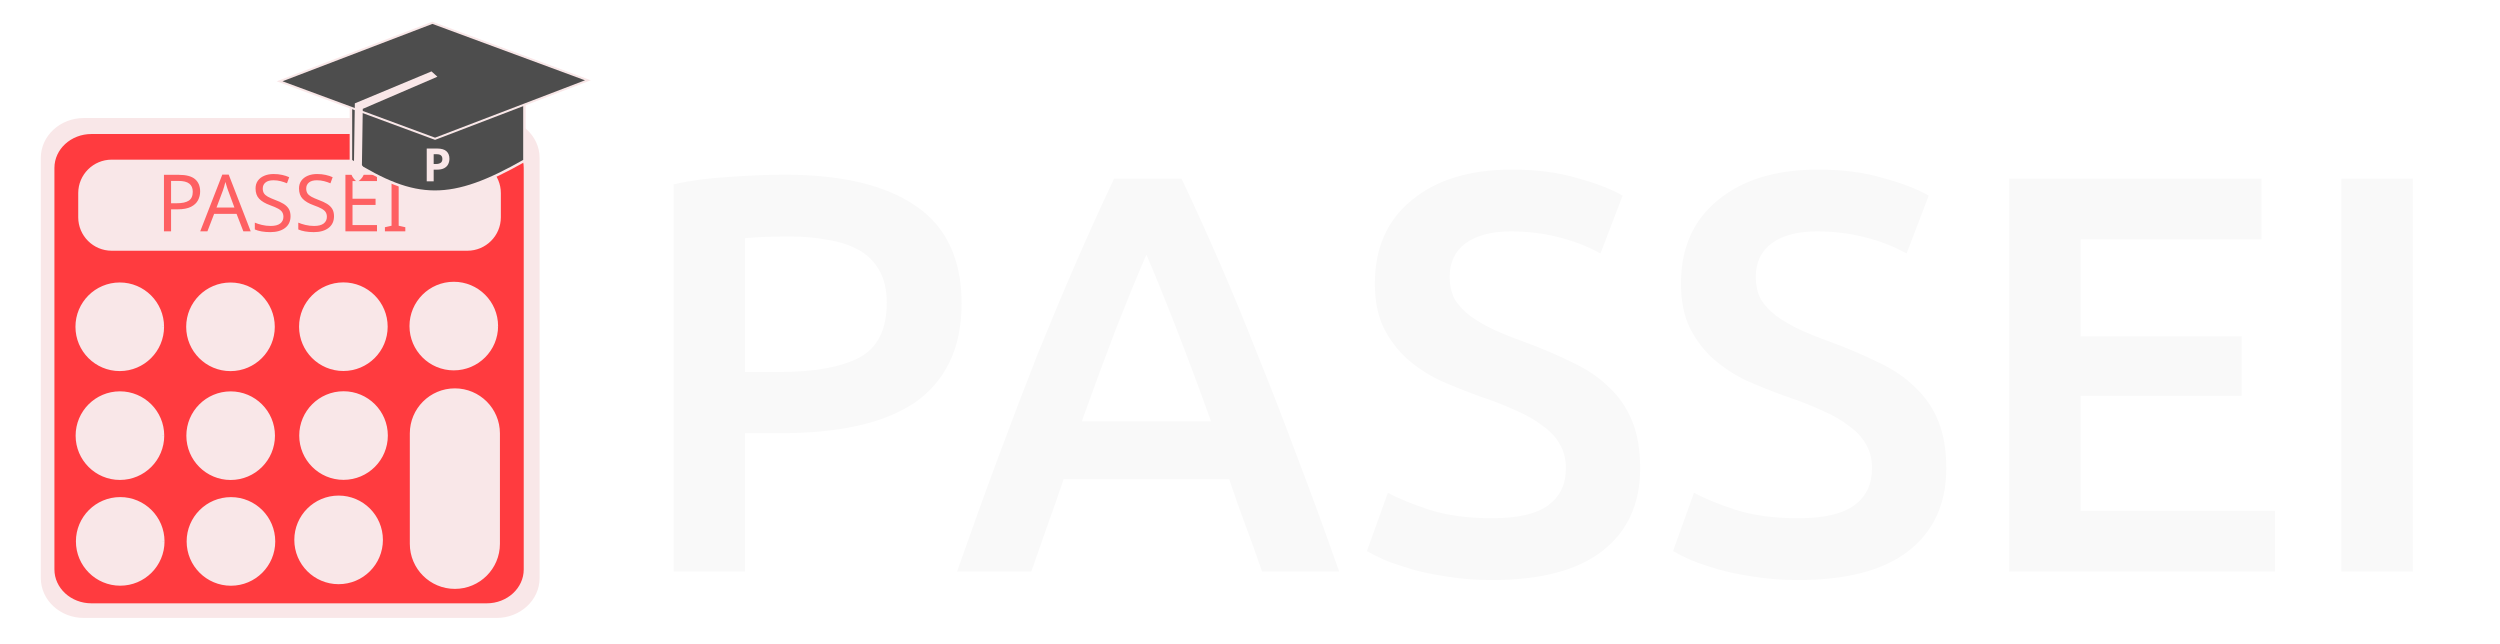
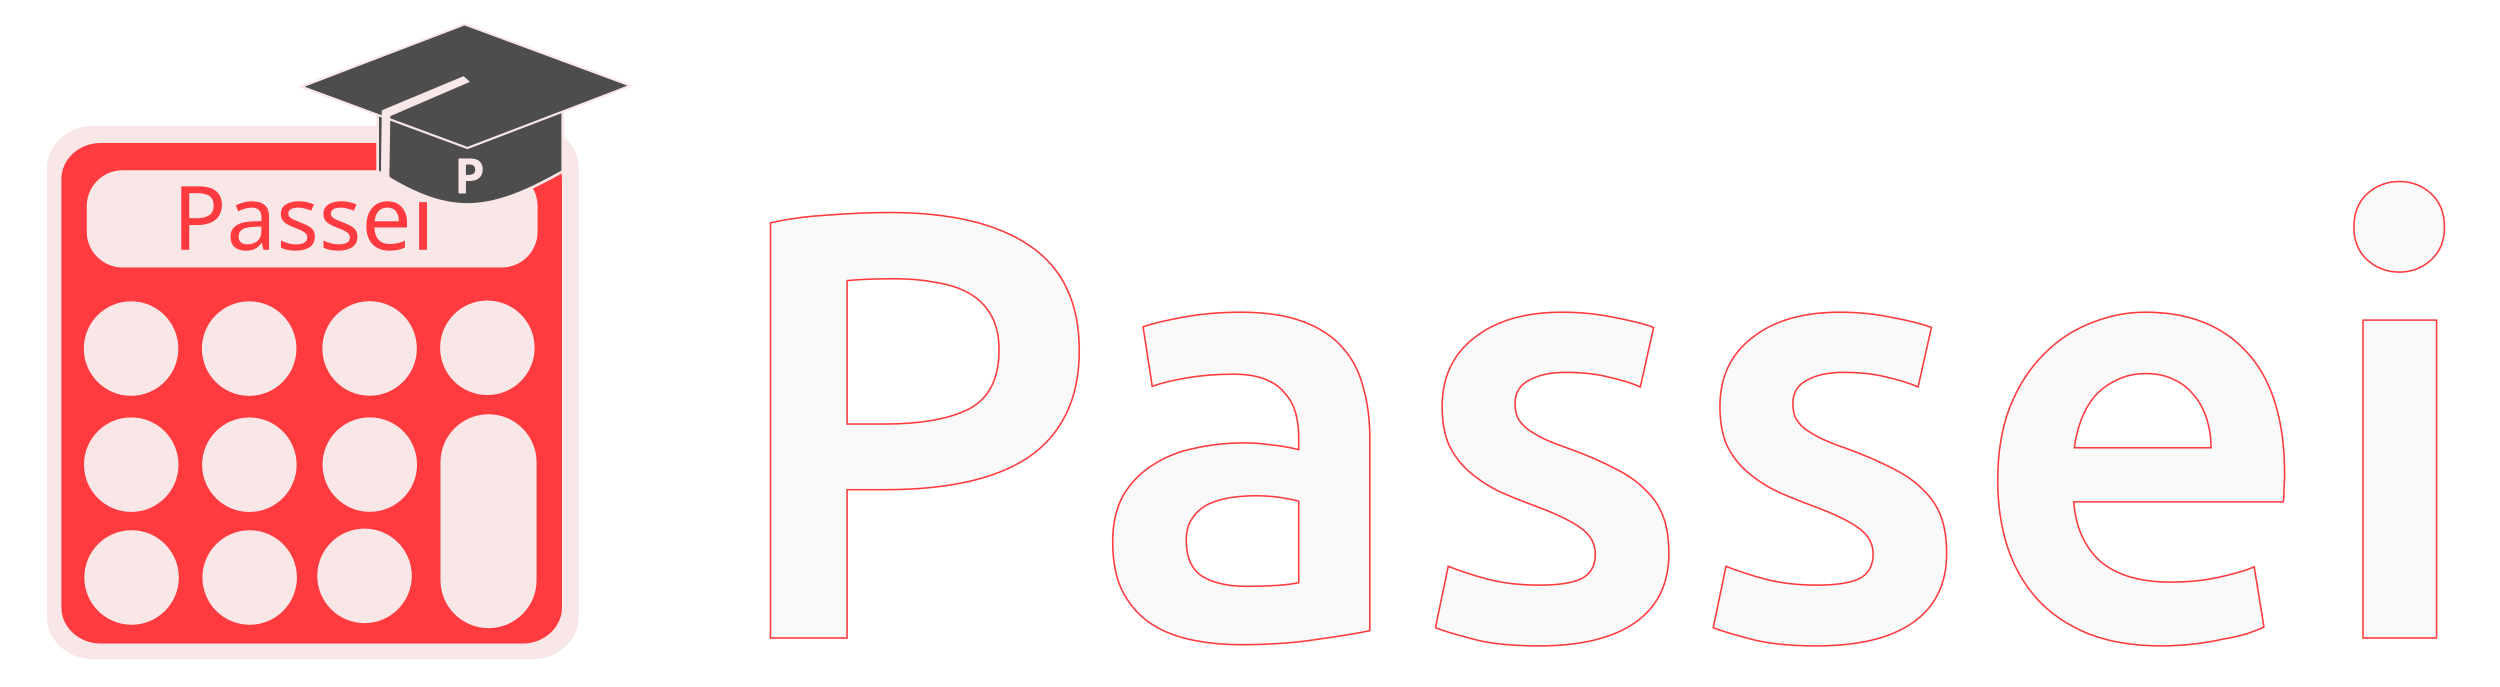
- <svg xmlns="http://www.w3.org/2000/svg" viewBox="0 0 1600 412" version="1.1" id="svg1" width="1600" height="412" xml:space="preserve">
+ <svg xmlns="http://www.w3.org/2000/svg" viewBox="0 0 1500 412" version="1.1" id="svg1" width="1500" height="412" xml:space="preserve">
  <defs id="defs1" />
-   <g id="g4">
-     <path style="font-weight:500;font-size:362.811px;font-family:Ubuntu;-inkscape-font-specification:'Ubuntu Medium';fill:#f9f9f9;stroke-width:16.069" d="m 502.222,111.807 q 54.784,0 83.809,19.955 29.388,19.955 29.388,62.404 0,22.131 -7.982,38.095 -7.619,15.601 -22.494,25.76 -14.875,9.796 -36.281,14.512 -21.406,4.717 -48.979,4.717 h -22.857 v 88.526 H 431.111 V 117.975 q 15.964,-3.628 35.193,-4.717 19.592,-1.451 35.918,-1.451 z m 3.265,39.546 q -17.415,0 -28.662,1.088 v 85.623 h 22.131 q 33.016,0 50.794,-9.07 17.778,-9.433 17.778,-35.193 0,-12.336 -4.717,-20.68 -4.717,-8.345 -13.061,-13.061 -8.345,-4.717 -19.955,-6.531 -11.247,-2.177 -24.308,-2.177 z m 302.221,214.421 q -5.079,-14.875 -10.522,-29.388 -5.442,-14.512 -10.522,-29.75 H 680.725 q -5.079,15.238 -10.522,30.113 -5.079,14.512 -10.159,29.025 h -47.528 q 14.15,-40.272 26.848,-74.376 12.698,-34.104 24.671,-64.58 12.336,-30.476 24.308,-58.05 11.973,-27.574 24.671,-54.422 h 43.175 q 12.698,26.848 24.671,54.422 11.973,27.574 23.946,58.05 12.336,30.476 25.034,64.58 13.061,34.104 27.211,74.376 z M 733.695,162.964 q -8.345,19.229 -19.229,46.803 -10.522,27.574 -22.131,59.864 h 82.721 q -11.61,-32.29 -22.494,-60.227 -10.884,-27.936 -18.866,-46.44 z m 221.315,168.707 q 24.671,0 35.918,-8.345 11.247,-8.345 11.247,-23.583 0,-9.07 -3.991,-15.601 -3.628,-6.531 -10.884,-11.61 -6.893,-5.442 -17.052,-9.796 -10.159,-4.717 -23.22,-9.07 -13.061,-4.717 -25.397,-10.159 -11.973,-5.805 -21.406,-14.15 -9.07,-8.345 -14.875,-19.955 -5.442,-11.61 -5.442,-27.936 0,-34.104 23.583,-53.333 23.583,-19.592 64.218,-19.592 23.583,0 41.723,5.442 18.503,5.079 29.025,11.247 l -14.15,37.007 q -12.336,-6.893 -27.211,-10.522 -14.512,-3.628 -30.113,-3.628 -18.503,0 -29.025,7.619 -10.159,7.619 -10.159,21.406 0,8.345 3.265,14.512 3.628,5.805 9.796,10.522 6.531,4.717 14.875,8.707 8.707,3.991 18.866,7.619 17.778,6.531 31.565,13.424 14.15,6.531 23.583,15.964 9.796,9.07 14.875,21.769 5.079,12.336 5.079,30.113 0,34.104 -24.308,52.97 -23.945,18.503 -70.385,18.503 -15.601,0 -28.662,-2.177 -12.698,-1.814 -22.857,-4.717 -9.796,-2.902 -17.052,-5.805 -7.256,-3.265 -11.61,-5.805 l 13.424,-37.37 q 9.796,5.442 26.485,10.884 16.689,5.442 40.272,5.442 z m 195.918,0 q 24.671,0 35.918,-8.345 11.247,-8.345 11.247,-23.583 0,-9.07 -3.991,-15.601 -3.628,-6.531 -10.884,-11.61 -6.893,-5.442 -17.052,-9.796 -10.159,-4.717 -23.22,-9.07 -13.061,-4.717 -25.397,-10.159 -11.973,-5.805 -21.406,-14.15 -9.07,-8.345 -14.875,-19.955 -5.442,-11.61 -5.442,-27.936 0,-34.104 23.583,-53.333 23.583,-19.592 64.218,-19.592 23.583,0 41.723,5.442 18.503,5.079 29.025,11.247 l -14.15,37.007 q -12.336,-6.893 -27.211,-10.522 -14.512,-3.628 -30.113,-3.628 -18.503,0 -29.025,7.619 -10.159,7.619 -10.159,21.406 0,8.345 3.265,14.512 3.628,5.805 9.796,10.522 6.531,4.717 14.875,8.707 8.707,3.991 18.866,7.619 17.778,6.531 31.565,13.424 14.15,6.531 23.583,15.964 9.796,9.07 14.875,21.769 5.079,12.336 5.079,30.113 0,34.104 -24.308,52.97 -23.945,18.503 -70.385,18.503 -15.601,0 -28.662,-2.177 -12.698,-1.814 -22.857,-4.717 -9.796,-2.902 -17.052,-5.805 -7.256,-3.265 -11.61,-5.805 l 13.424,-37.37 q 9.796,5.442 26.485,10.884 16.689,5.442 40.272,5.442 z m 134.966,34.104 V 114.347 h 161.451 v 38.821 h -115.737 v 62.041 h 103.038 v 38.095 h -103.038 v 73.651 h 124.444 v 38.821 z m 212.607,-251.428 h 45.714 v 251.428 h -45.714 z" id="text3" aria-label="PASSEI" />
-     <g id="g3">
+   <g id="g3">
+     <path style="font-weight:500;font-size:384.182px;font-family:Ubuntu;-inkscape-font-specification:'Ubuntu Medium';fill:#f9f9f9;stroke:#ff3b3f;stroke-width:0.949" d="m 533.776,127.51 q 55.07,0 84.246,20.059 29.541,20.059 29.541,62.729 0,22.247 -8.023,38.294 -7.659,15.682 -22.611,25.894 -14.953,9.847 -36.47,14.588 -21.517,4.741 -49.235,4.741 h -22.976 v 88.987 h -45.952 v -249.091 q 16.047,-3.647 35.376,-4.741 19.694,-1.459 36.105,-1.459 z m 3.282,39.752 q -17.506,0 -28.811,1.094 v 86.07 h 22.247 q 33.188,0 51.058,-9.118 17.87,-9.482 17.87,-35.376 0,-12.4 -4.741,-20.788 -4.741,-8.388 -13.129,-13.129 -8.388,-4.741 -20.059,-6.565 -11.306,-2.188 -24.435,-2.188 z m 211.162,184.539 q 20.423,0 31,-2.188 v -48.87 q -3.647,-1.094 -10.576,-2.188 -6.929,-1.094 -15.317,-1.094 -7.294,0 -14.953,1.094 -7.294,1.094 -13.494,4.012 -5.835,2.918 -9.482,8.388 -3.647,5.106 -3.647,13.129 0,15.682 9.847,21.882 9.847,5.835 26.623,5.835 z M 744.573,187.321 q 21.882,0 36.835,5.471 14.953,5.471 23.706,15.317 9.118,9.847 12.765,24.07 4.012,13.859 4.012,30.635 v 115.61 q -10.212,2.188 -31,5.106 -20.423,3.282 -46.317,3.282 -17.141,0 -31.364,-3.282 -14.223,-3.282 -24.435,-10.576 -9.847,-7.294 -15.682,-18.964 -5.471,-11.67 -5.471,-28.811 0,-16.412 6.2,-27.717 6.565,-11.306 17.506,-18.235 10.941,-7.294 25.164,-10.212 14.588,-3.282 30.27,-3.282 7.294,0 15.317,1.094 8.023,0.729 17.141,2.918 v -7.294 q 0,-7.659 -1.824,-14.588 -1.824,-6.929 -6.565,-12.035 -4.376,-5.471 -12.035,-8.388 -7.294,-2.918 -18.6,-2.918 -15.317,0 -28.082,2.188 -12.765,2.188 -20.788,5.106 l -5.471,-35.741 q 8.388,-2.918 24.435,-5.835 16.047,-2.918 34.282,-2.918 z m 179.069,163.751 q 17.506,0 25.529,-4.012 8.023,-4.376 8.023,-14.588 0,-9.482 -8.753,-15.682 -8.388,-6.2 -28.082,-13.494 -12.035,-4.376 -22.247,-9.118 -9.847,-5.106 -17.141,-11.67 -7.294,-6.565 -11.67,-15.682 -4.012,-9.482 -4.012,-22.976 0,-26.259 19.329,-41.211 19.329,-15.317 52.517,-15.317 16.776,0 32.094,3.282 15.318,2.918 22.976,5.835 l -8.023,35.741 q -7.294,-3.282 -18.6,-5.835 -11.306,-2.918 -26.259,-2.918 -13.494,0 -21.882,4.741 -8.388,4.376 -8.388,13.859 0,4.741 1.459,8.388 1.824,3.647 5.835,6.929 4.012,2.918 10.576,6.2 6.565,2.918 16.047,6.2 15.682,5.835 26.623,11.67 10.941,5.471 17.87,12.765 7.294,6.929 10.576,16.047 3.282,9.118 3.282,21.882 0,27.353 -20.423,41.576 -20.059,13.859 -57.623,13.859 -25.164,0 -40.482,-4.376 -15.317,-4.012 -21.517,-6.565 l 7.659,-36.835 q 9.847,4.012 23.341,7.659 13.859,3.647 31.364,3.647 z m 166.669,0 q 17.506,0 25.529,-4.012 8.024,-4.376 8.024,-14.588 0,-9.482 -8.753,-15.682 -8.388,-6.2 -28.082,-13.494 -12.035,-4.376 -22.247,-9.118 -9.847,-5.106 -17.141,-11.67 -7.294,-6.565 -11.671,-15.682 -4.012,-9.482 -4.012,-22.976 0,-26.259 19.329,-41.211 19.329,-15.317 52.517,-15.317 16.776,0 32.094,3.282 15.318,2.918 22.976,5.835 l -8.024,35.741 q -7.294,-3.282 -18.6,-5.835 -11.306,-2.918 -26.259,-2.918 -13.494,0 -21.882,4.741 -8.388,4.376 -8.388,13.859 0,4.741 1.459,8.388 1.823,3.647 5.835,6.929 4.012,2.918 10.576,6.2 6.565,2.918 16.047,6.2 15.682,5.835 26.623,11.67 10.941,5.471 17.87,12.765 7.294,6.929 10.576,16.047 3.282,9.118 3.282,21.882 0,27.353 -20.423,41.576 -20.059,13.859 -57.623,13.859 -25.164,0 -40.482,-4.376 -15.318,-4.012 -21.517,-6.565 l 7.659,-36.835 q 9.847,4.012 23.341,7.659 13.859,3.647 31.364,3.647 z m 108.317,-62.729 q 0,-25.164 7.294,-44.129 7.659,-18.964 20.059,-31.364 12.4,-12.765 28.447,-18.965 16.047,-6.565 32.823,-6.565 39.388,0 61.27,24.435 22.247,24.435 22.247,72.94 0,3.647 -0.365,8.388 0,4.376 -0.365,8.023 H 1244.215 q 1.823,22.976 16.047,35.741 14.588,12.4 41.941,12.4 16.047,0 29.176,-2.918 13.494,-2.918 21.153,-6.2 l 5.835,36.105 q -3.647,1.824 -10.212,4.012 -6.2,1.824 -14.588,3.282 -8.023,1.823 -17.506,2.918 -9.482,1.094 -19.329,1.094 -25.164,0 -43.764,-7.294 -18.6,-7.659 -30.635,-20.788 -12.035,-13.494 -17.87,-31.364 -5.835,-18.235 -5.835,-39.752 z m 128.01,-19.694 q 0,-9.118 -2.553,-17.141 -2.553,-8.388 -7.659,-14.223 -4.741,-6.2 -12.035,-9.482 -6.929,-3.647 -16.776,-3.647 -10.212,0 -17.87,4.012 -7.659,3.647 -13.129,9.847 -5.106,6.2 -8.024,14.223 -2.918,8.023 -4.012,16.412 z m 135.304,114.152 h -44.129 V 192.062 h 44.129 z m 4.741,-246.538 q 0,12.4 -8.024,19.694 -8.023,7.294 -18.964,7.294 -11.306,0 -19.329,-7.294 -8.023,-7.294 -8.023,-19.694 0,-12.765 8.023,-20.059 8.024,-7.294 19.329,-7.294 10.941,0 18.964,7.294 8.024,7.294 8.024,20.059 z" id="text3-5-6" aria-label="Passei" />
+     <g id="g5" transform="translate(2)">
      <rect style="fill:#f9e7e8;fill-opacity:1;stroke:#f9e7e8;stroke-width:2.722;stroke-dasharray:none;stroke-opacity:1" id="rect5-1" width="316.501" height="317.231" x="27.481" y="76.899" ry="24.154" rx="26.194" />
      <rect style="fill:#ff3b3f;fill-opacity:1;stroke:#f9e7e8;stroke-width:2.81;stroke-dasharray:none;stroke-opacity:1" id="rect5-1-7" width="303.167" height="303.167" x="33.425" y="84.365" ry="23.083" rx="25.09" />
      <rect style="fill:#f9e7e8;fill-opacity:1;stroke:#f9e7e8;stroke-width:2.722;stroke-dasharray:none;stroke-opacity:1" id="rect5-1-8-8" width="125.612" height="54.948" x="249.916" y="-318.592" ry="27.474" transform="rotate(90)" />
      <rect style="fill:#f9e7e8;fill-opacity:1;stroke:#f9e7e8;stroke-width:2.718;stroke-dasharray:none;stroke-opacity:1" id="rect5-1-8-5" width="267.766" height="55.576" x="51.424" y="103.533" ry="20.069" />
      <g id="g2" transform="matrix(1.783336,0,0,1.783336,-4.2358,40.64462)" style="fill:#f9e7e8;fill-opacity:1">
        <path style="fill:#f9e7e8;fill-opacity:1;stroke:#f9e7e8;stroke-width:1.526;stroke-opacity:1" id="path2" d="M 60.491,94.481 A 15.136,15.136 0 0 1 45.358,109.618 15.136,15.136 0 0 1 30.218,94.489 15.136,15.136 0 0 1 45.344,79.345 15.136,15.136 0 0 1 60.491,94.467" />
        <path style="fill:#f9e7e8;fill-opacity:1;stroke:#f9e7e8;stroke-width:1.526;stroke-opacity:1" id="path2-2" d="M 100.229,94.496 A 15.136,15.136 0 0 1 85.096,109.632 15.136,15.136 0 0 1 69.956,94.503 15.136,15.136 0 0 1 85.082,79.359 15.136,15.136 0 0 1 100.229,94.481" />
        <path style="fill:#f9e7e8;fill-opacity:1;stroke:#f9e7e8;stroke-width:1.526;stroke-opacity:1" id="path2-2-5" d="M 140.739,94.452 A 15.136,15.136 0 0 1 125.606,109.588 15.136,15.136 0 0 1 110.466,94.459 15.136,15.136 0 0 1 125.592,79.315 15.136,15.136 0 0 1 140.739,94.437" />
        <path style="fill:#f9e7e8;fill-opacity:1;stroke:#f9e7e8;stroke-width:1.526;stroke-opacity:1" id="path2-2-5-7" d="m 180.364,94.229 a 15.136,15.136 0 0 1 -15.133,15.136 15.136,15.136 0 0 1 -15.14,-15.129 15.136,15.136 0 0 1 15.126,-15.143 15.136,15.136 0 0 1 15.147,15.122" />
      </g>
      <path style="fill:#f9e7e8;fill-opacity:1;stroke:#f9e7e8;stroke-width:2.722;stroke-opacity:1" id="path2-7" d="M 103.748,278.811 A 26.993,26.993 0 0 1 76.761,305.805 26.993,26.993 0 0 1 49.761,278.824 26.993,26.993 0 0 1 76.735,251.818 26.993,26.993 0 0 1 103.748,278.786" />
      <path style="fill:#f9e7e8;fill-opacity:1;stroke:#f9e7e8;stroke-width:2.722;stroke-opacity:1" id="path2-2-4" d="M 174.614,278.837 A 26.993,26.993 0 0 1 147.627,305.83 a 26.993,26.993 0 0 1 -26.999,-26.98 26.993,26.993 0 0 1 26.974,-27.006 26.993,26.993 0 0 1 27.012,26.967" />
      <path style="fill:#f9e7e8;fill-opacity:1;stroke:#f9e7e8;stroke-width:2.722;stroke-opacity:1" id="path2-2-5-0" d="m 246.857,278.758 a 26.993,26.993 0 0 1 -26.987,26.993 26.993,26.993 0 0 1 -26.999,-26.98 26.993,26.993 0 0 1 26.974,-27.006 26.993,26.993 0 0 1 27.012,26.967" />
      <path style="fill:#f9e7e8;fill-opacity:1;stroke:#f9e7e8;stroke-width:2.722;stroke-opacity:1" id="path2-2-5-7-5" d="m 243.706,345.525 a 26.993,26.993 0 0 1 -26.987,26.993 26.993,26.993 0 0 1 -26.999,-26.98 26.993,26.993 0 0 1 26.974,-27.006 26.993,26.993 0 0 1 27.012,26.967" />
      <path style="fill:#f9e7e8;fill-opacity:1;stroke:#f9e7e8;stroke-width:2.722;stroke-opacity:1" id="path2-4" d="M 103.933,346.489 A 26.993,26.993 0 0 1 76.947,373.482 26.993,26.993 0 0 1 49.947,346.502 26.993,26.993 0 0 1 76.921,319.496 26.993,26.993 0 0 1 103.933,346.463" />
      <path style="fill:#f9e7e8;fill-opacity:1;stroke:#f9e7e8;stroke-width:2.722;stroke-opacity:1" id="path2-2-0" d="m 174.799,346.514 a 26.993,26.993 0 0 1 -26.987,26.993 26.993,26.993 0 0 1 -26.999,-26.98 26.993,26.993 0 0 1 26.974,-27.006 26.993,26.993 0 0 1 27.012,26.967" />
-       <text xml:space="preserve" style="font-size:50.667px;fill:#ff3c3f;fill-opacity:0.788;stroke:none;stroke-width:3.78" x="100.01" y="148.06" id="text3-5">
-         <tspan id="tspan2-5" x="100.01" y="148.06" style="font-style:normal;font-variant:normal;font-weight:500;font-stretch:normal;font-size:50.667px;font-family:Ubuntu;-inkscape-font-specification:'Ubuntu Medium';fill:#ff3c3f;fill-opacity:0.788">PASSEI</tspan>
+       <text xml:space="preserve" style="font-size:53.333px;fill:#ff3b3f;fill-opacity:1;stroke:none;stroke-width:1;stroke-dasharray:none;stroke-opacity:1" x="101.596" y="149.873" id="text3-5-6-3">
+         <tspan id="tspan2-5-8-8" x="101.596" y="149.873" style="font-style:normal;font-variant:normal;font-weight:500;font-stretch:normal;font-size:53.333px;font-family:Ubuntu;-inkscape-font-specification:'Ubuntu Medium';fill:#ff3b3f;fill-opacity:1;stroke:none;stroke-width:1;stroke-dasharray:none;stroke-opacity:1">Passei</tspan>
      </text>
-     </g>
-     <g id="g1" transform="matrix(1.563195,0,0,1.563195,286.1752,37.51935)">
-       <path id="rect2" style="fill:#4d4d4d;fill-opacity:1;stroke:#f9e7e8;stroke-width:1.03;stroke-dasharray:none;stroke-opacity:1" d="m -39.401,14.028 h 71.049 v 27.751 c -30.012,17.09 -44.423,16.775 -71.049,0 z" />
-       <rect style="fill:#4d4d4d;fill-opacity:1;stroke:#f9e7e8;stroke-width:1.269;stroke-dasharray:none;stroke-opacity:1" id="rect3" width="67.871" height="66.993" x="-24.056" y="-49.302" transform="matrix(0.9379619,0.3467383,0.9339482,-0.3574083,0,0)" />
-       <path style="fill:#f9e7e8;fill-opacity:1;stroke:none;stroke-width:1.508;stroke-dasharray:none;stroke-opacity:1" d="M -6.405,5.228 -37.797,18.318 -38.155,43.252 c -2.556,3.4 -0.515,5.707 1.334,7.323 2.285,-1.632 3.986,-3.711 1.927,-7.021 L -34.546,20.568 -3.99,7.41 Z" id="path3" />
-       <text xml:space="preserve" style="font-size:18.828px;line-height:0;font-family:Po;-inkscape-font-specification:Po;text-decoration-color:#000000;letter-spacing:0px;word-spacing:0px;fill:#f9e7e8;fill-opacity:1;stroke:none;stroke-width:0.441;stroke-dasharray:none;stroke-opacity:1" x="-10.048" y="50.253" id="text5">
-         <tspan id="tspan5" style="font-style:normal;font-variant:normal;font-weight:bold;font-stretch:normal;font-family:Poppins;-inkscape-font-specification:'Poppins Bold';fill:#f9e7e8;fill-opacity:1;stroke-width:0.441" x="-10.048" y="50.253">P</tspan>
-       </text>
+       <g id="g1" transform="matrix(1.563195,0,0,1.563195,286.1752,37.51935)">
+         <path id="rect2" style="fill:#4d4d4d;fill-opacity:1;stroke:#f9e7e8;stroke-width:1.03;stroke-dasharray:none;stroke-opacity:1" d="m -39.401,14.028 h 71.049 v 27.751 c -30.012,17.09 -44.423,16.775 -71.049,0 z" />
+         <rect style="fill:#4d4d4d;fill-opacity:1;stroke:#f9e7e8;stroke-width:1.269;stroke-dasharray:none;stroke-opacity:1" id="rect3" width="67.871" height="66.993" x="-24.056" y="-49.302" transform="matrix(0.9379619,0.3467383,0.9339482,-0.3574083,0,0)" />
+         <path style="fill:#f9e7e8;fill-opacity:1;stroke:none;stroke-width:1.508;stroke-dasharray:none;stroke-opacity:1" d="M -6.405,5.228 -37.797,18.318 -38.155,43.252 c -2.556,3.4 -0.515,5.707 1.334,7.323 2.285,-1.632 3.986,-3.711 1.927,-7.021 L -34.546,20.568 -3.99,7.41 Z" id="path3" />
+         <text xml:space="preserve" style="font-size:18.828px;line-height:0;font-family:Po;-inkscape-font-specification:Po;text-decoration-color:#000000;letter-spacing:0px;word-spacing:0px;fill:#f9e7e8;fill-opacity:1;stroke:none;stroke-width:0.441;stroke-dasharray:none;stroke-opacity:1" x="-10.048" y="50.253" id="text5">
+           <tspan id="tspan5" style="font-style:normal;font-variant:normal;font-weight:bold;font-stretch:normal;font-family:Poppins;-inkscape-font-specification:'Poppins Bold';fill:#f9e7e8;fill-opacity:1;stroke-width:0.441" x="-10.048" y="50.253">P</tspan>
+         </text>
+       </g>
    </g>
  </g>
</svg>
